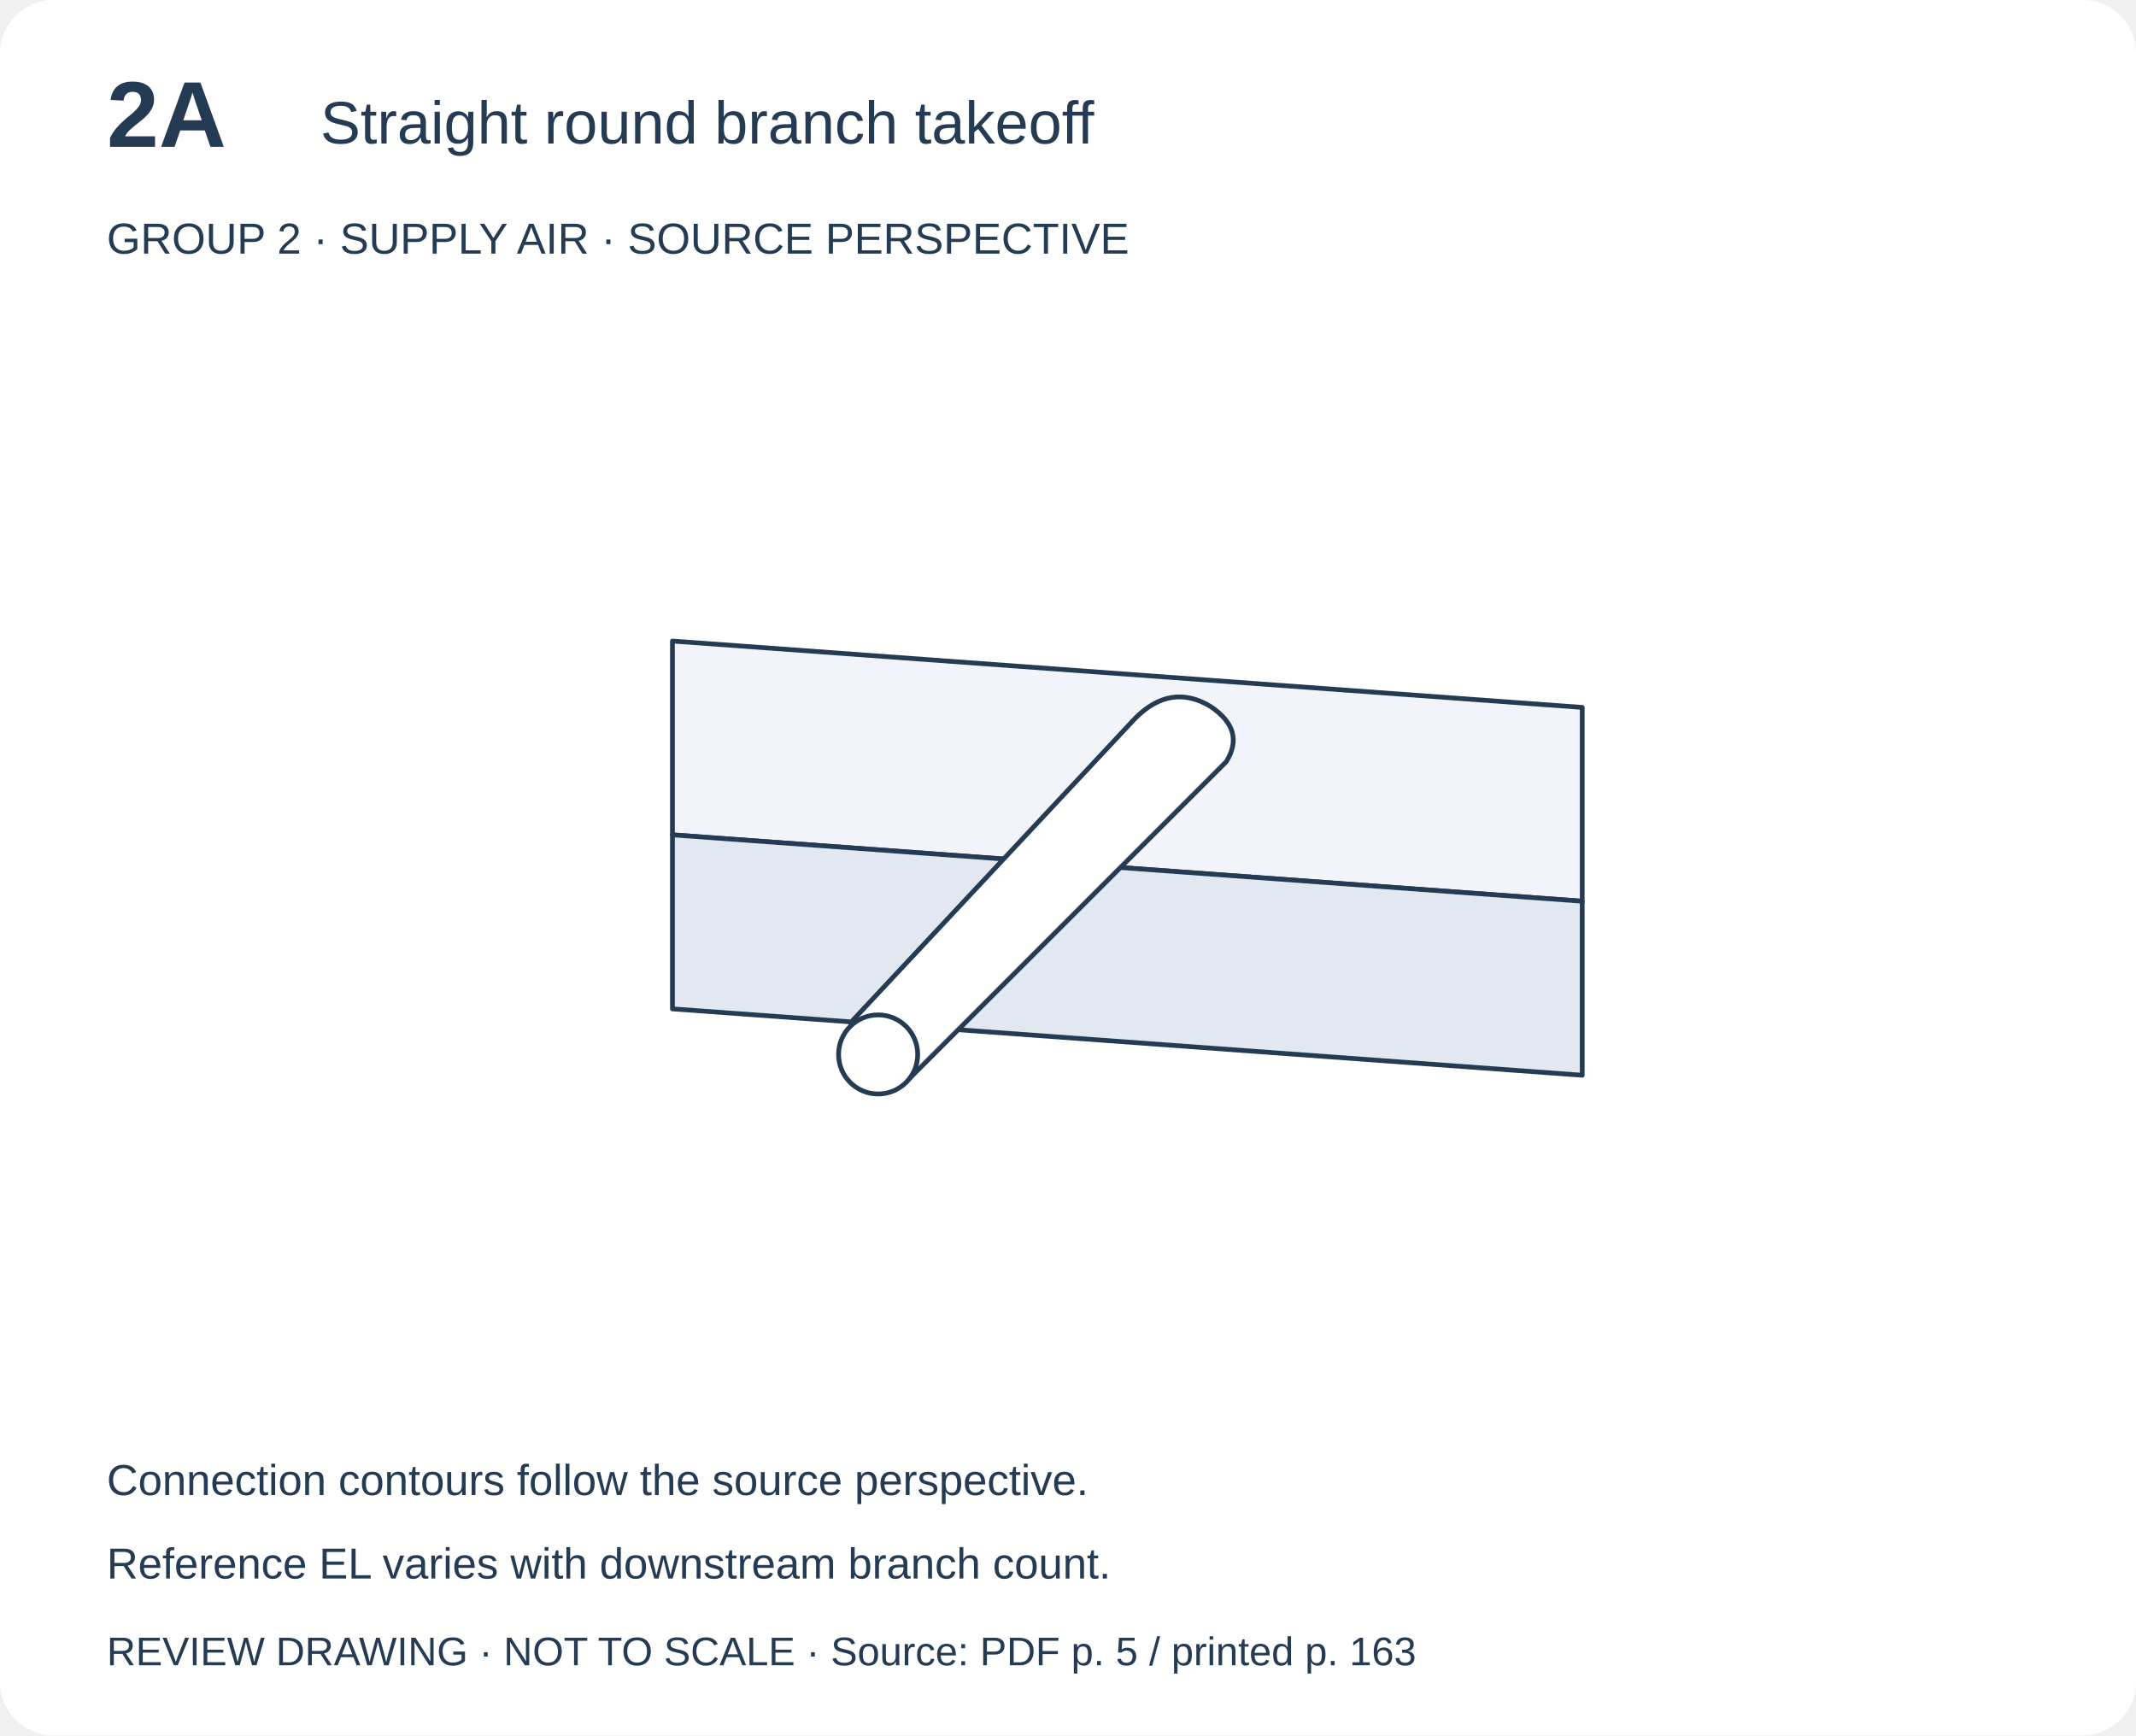
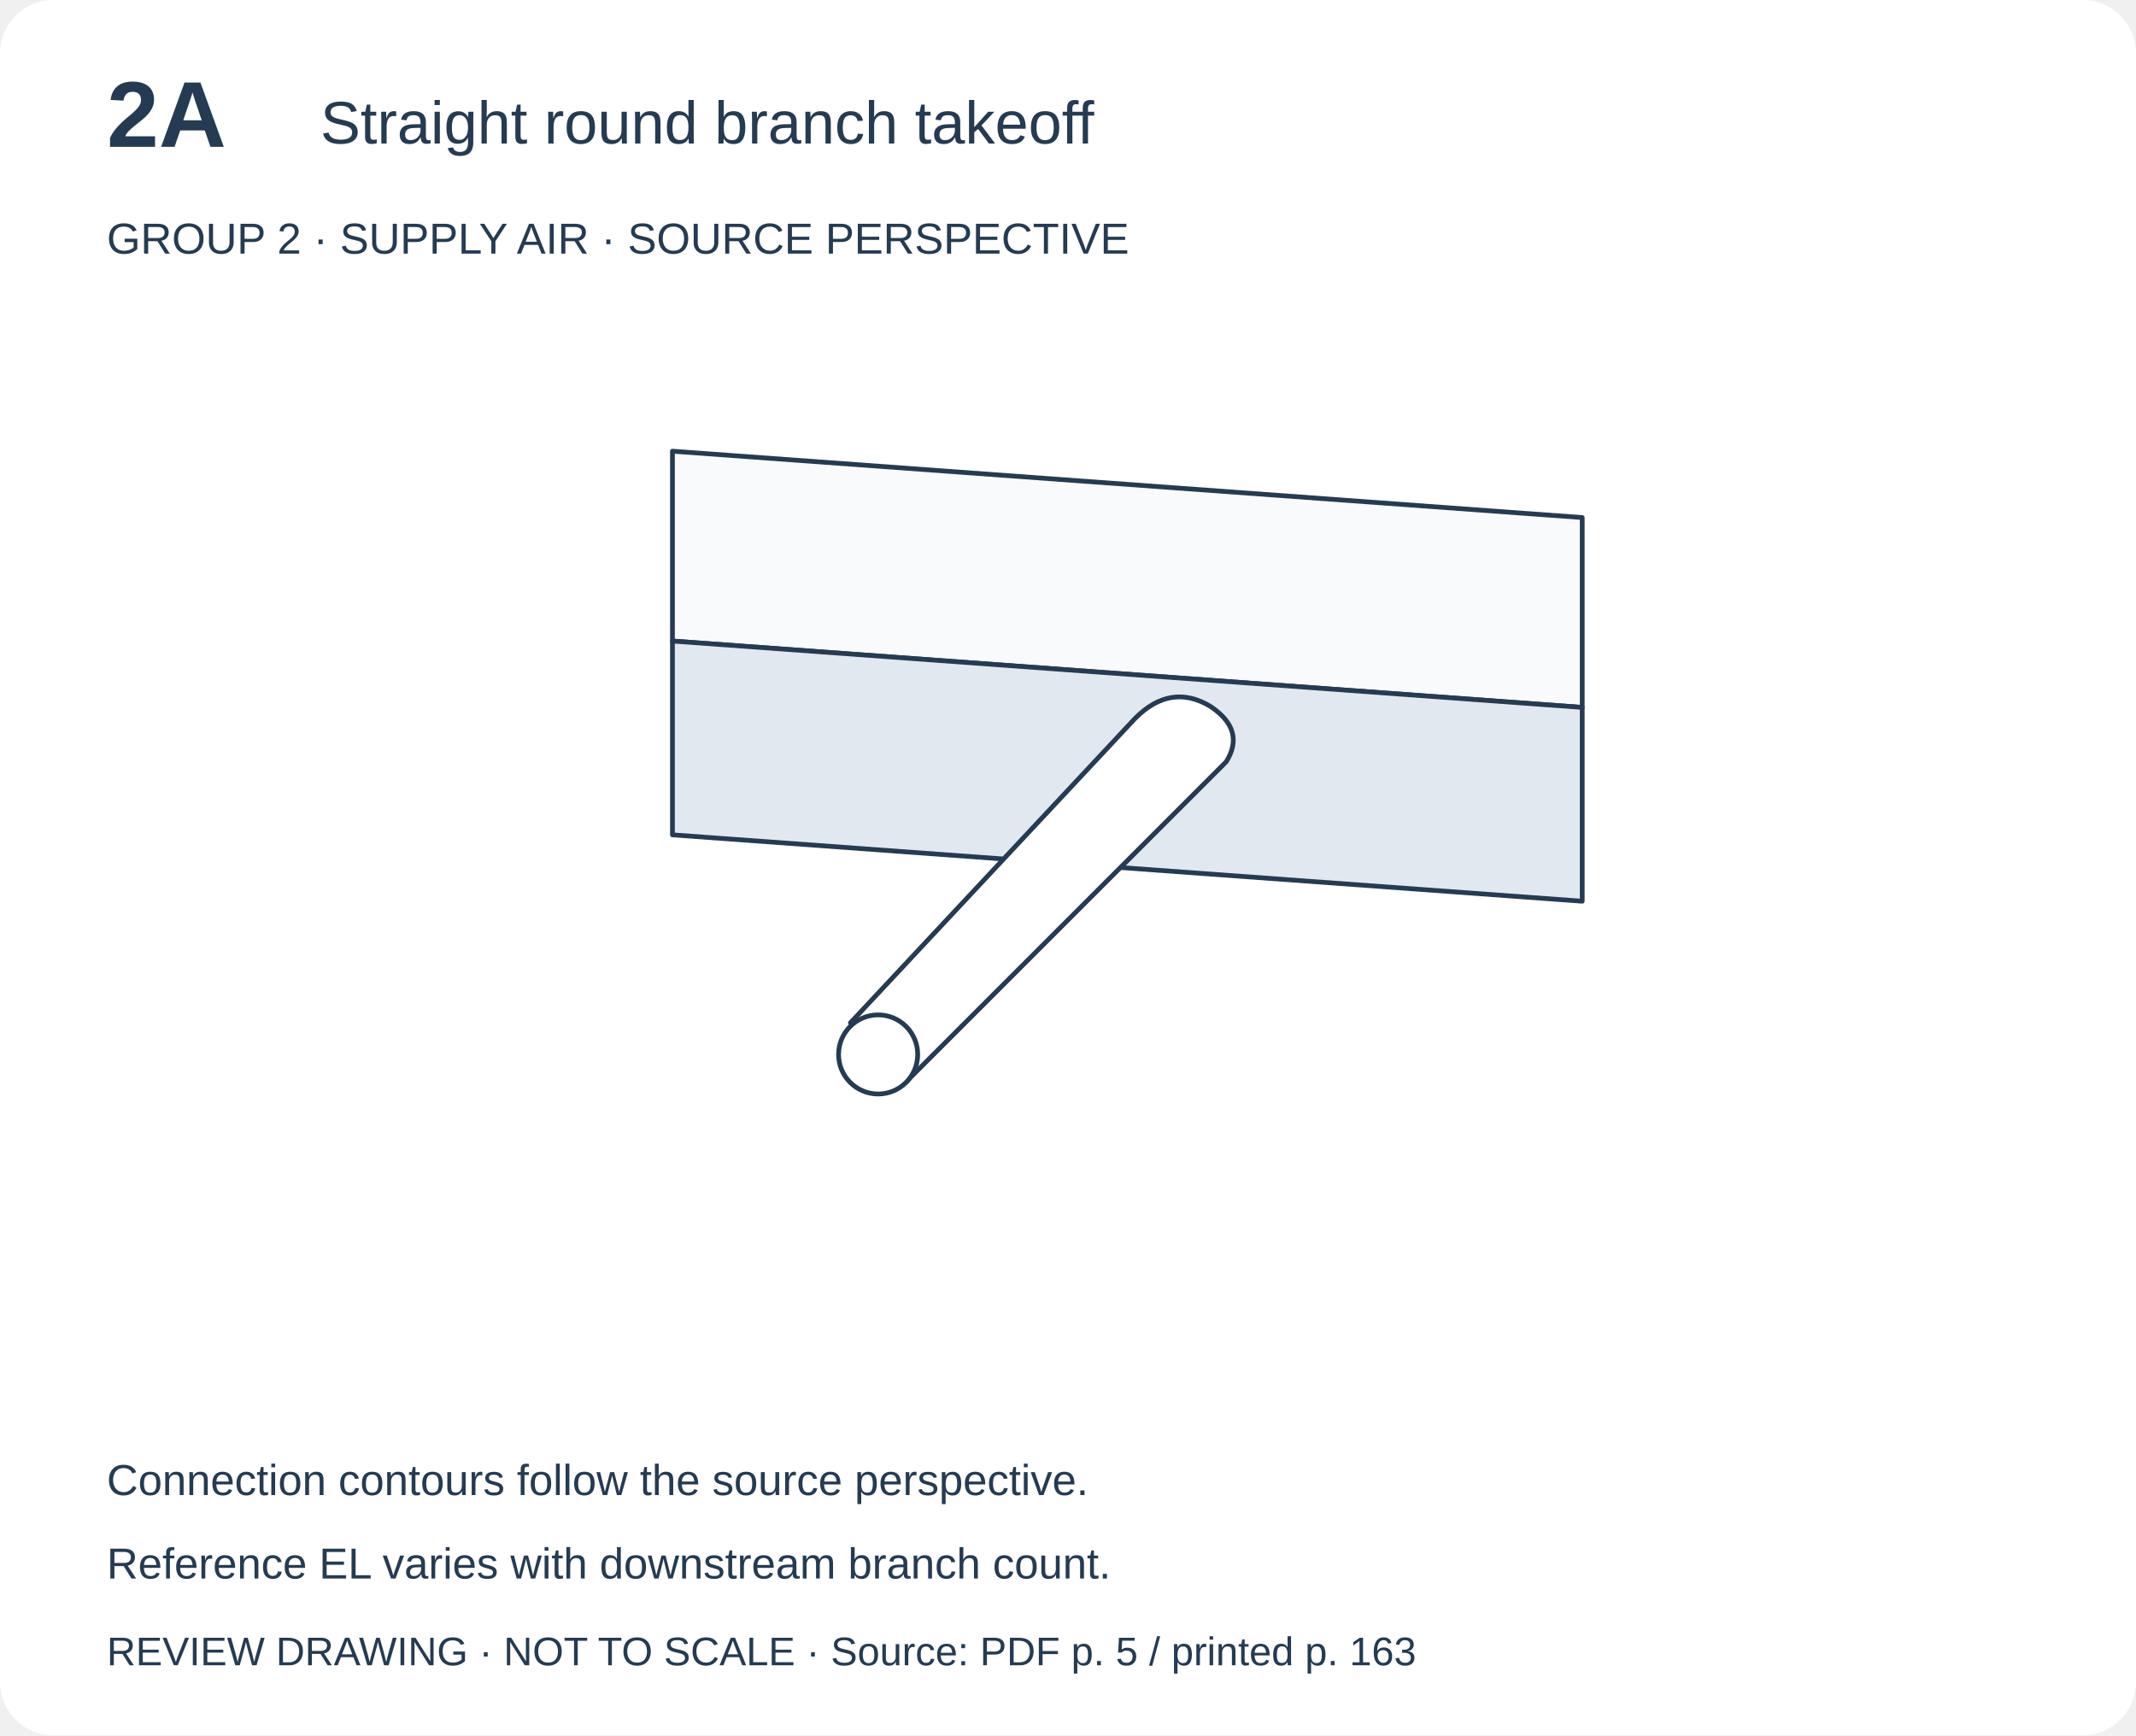
<svg xmlns="http://www.w3.org/2000/svg" width="640" height="520" viewBox="0 0 640 520" role="img" aria-labelledby="title desc">
  <style>text{font-family:Arial,sans-serif;fill:#243b53}path,ellipse{stroke-linecap:round;stroke-linejoin:round}</style>
  <rect width="640" height="520" rx="16" fill="white" />
  <text x="32" y="44" font-size="28" font-weight="700">2A</text>
  <text x="96" y="43" font-size="18">Straight round branch takeoff</text>
  <text x="32" y="76" font-size="13">GROUP 2 · SUPPLY AIR · SOURCE PERSPECTIVE</text>
  <g transform="translate(195.5556 105) scale(1.185185) translate(-70 -230)" fill="none" stroke="#243b53" stroke-width="1.2">
-     <path d="M75 303.48L305 320.26L305 369.26L75 352.48Z" fill="#f1f5f9" />
-     <path d="M75 352.48L305 369.26V413.26L75 396.48Z" fill="#e2e8f0" />
+     <path d="M75 255.48L305 272.26L305 320.26L75 303.48Z" fill="#f8fafc" />
+     <path d="M75 303.48L305 320.26L305 369.26L75 352.48Z" fill="#e2e8f0" />
    <path d="M120 400L192 323Q201 314 211 320Q220 326 215 334L134 415Z" fill="white" />
    <ellipse cx="127" cy="408" rx="10" ry="10" fill="white" />
  </g>
  <text x="32" y="448" font-size="13">Connection contours follow the source perspective.</text>
  <text x="32" y="473" font-size="13">Reference EL varies with downstream branch count.</text>
  <text x="32" y="499" font-size="12">REVIEW DRAWING · NOT TO SCALE · Source: PDF p. 5 / printed p. 163</text>
</svg>
